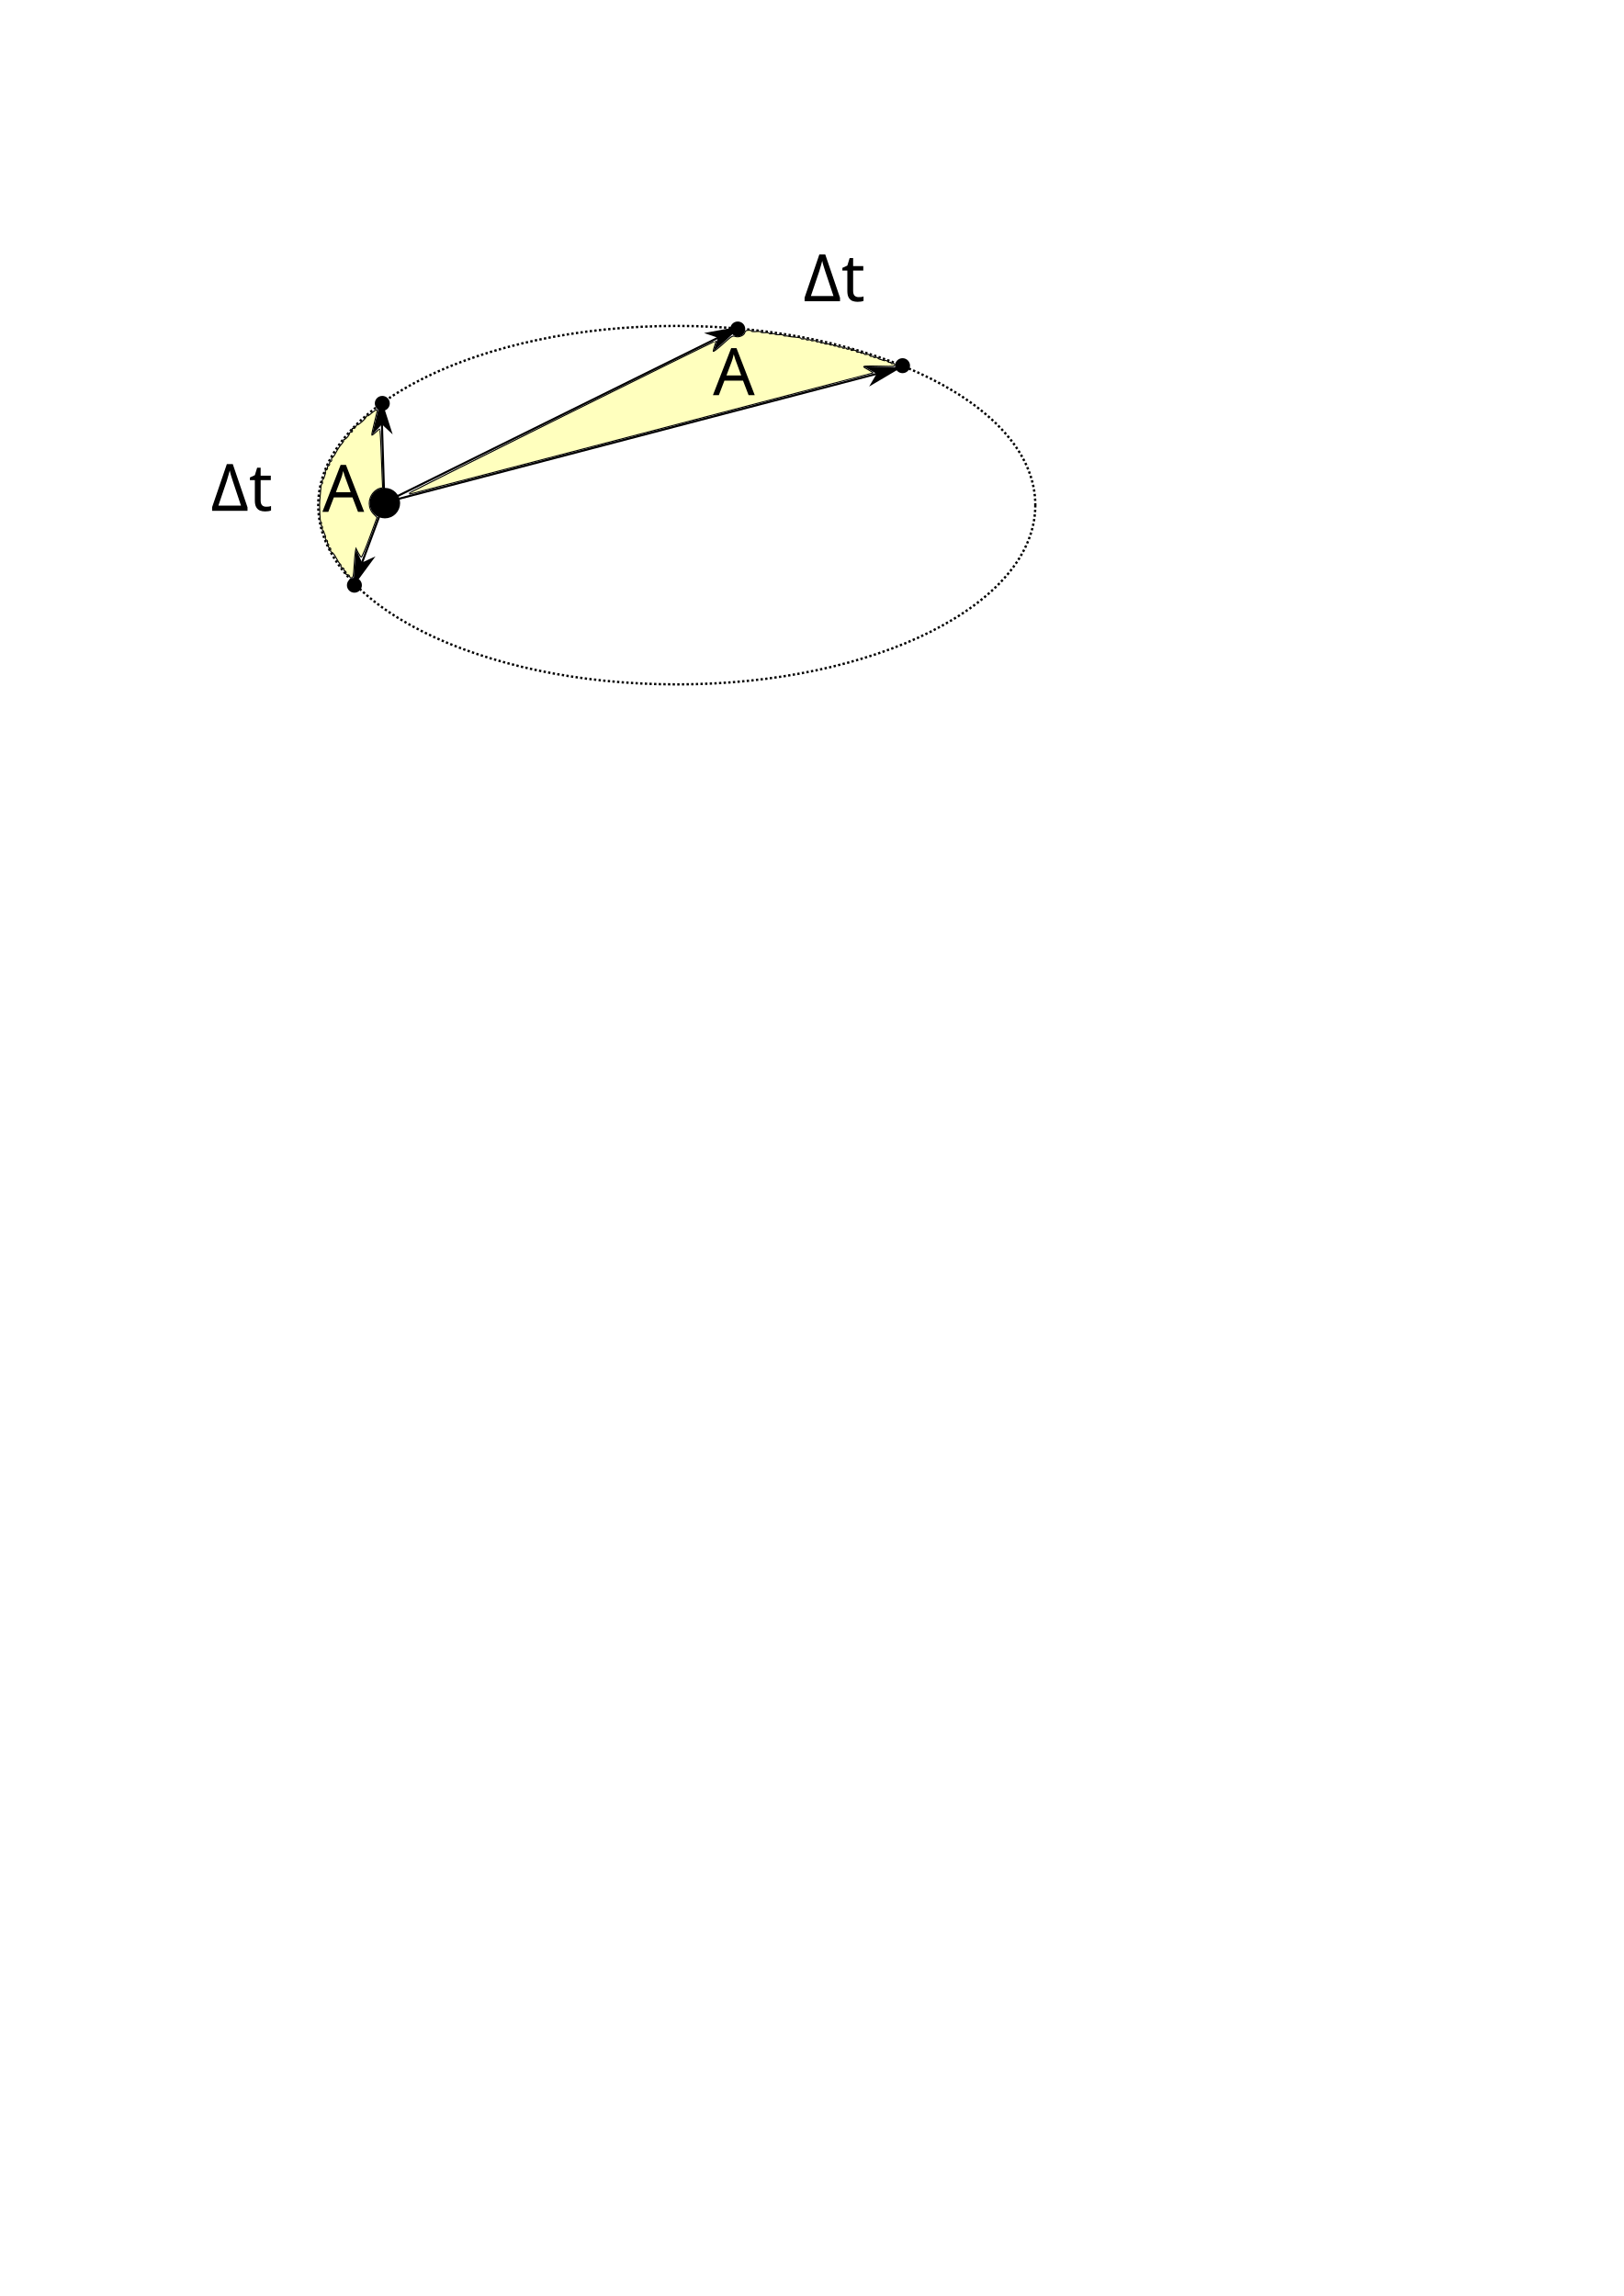
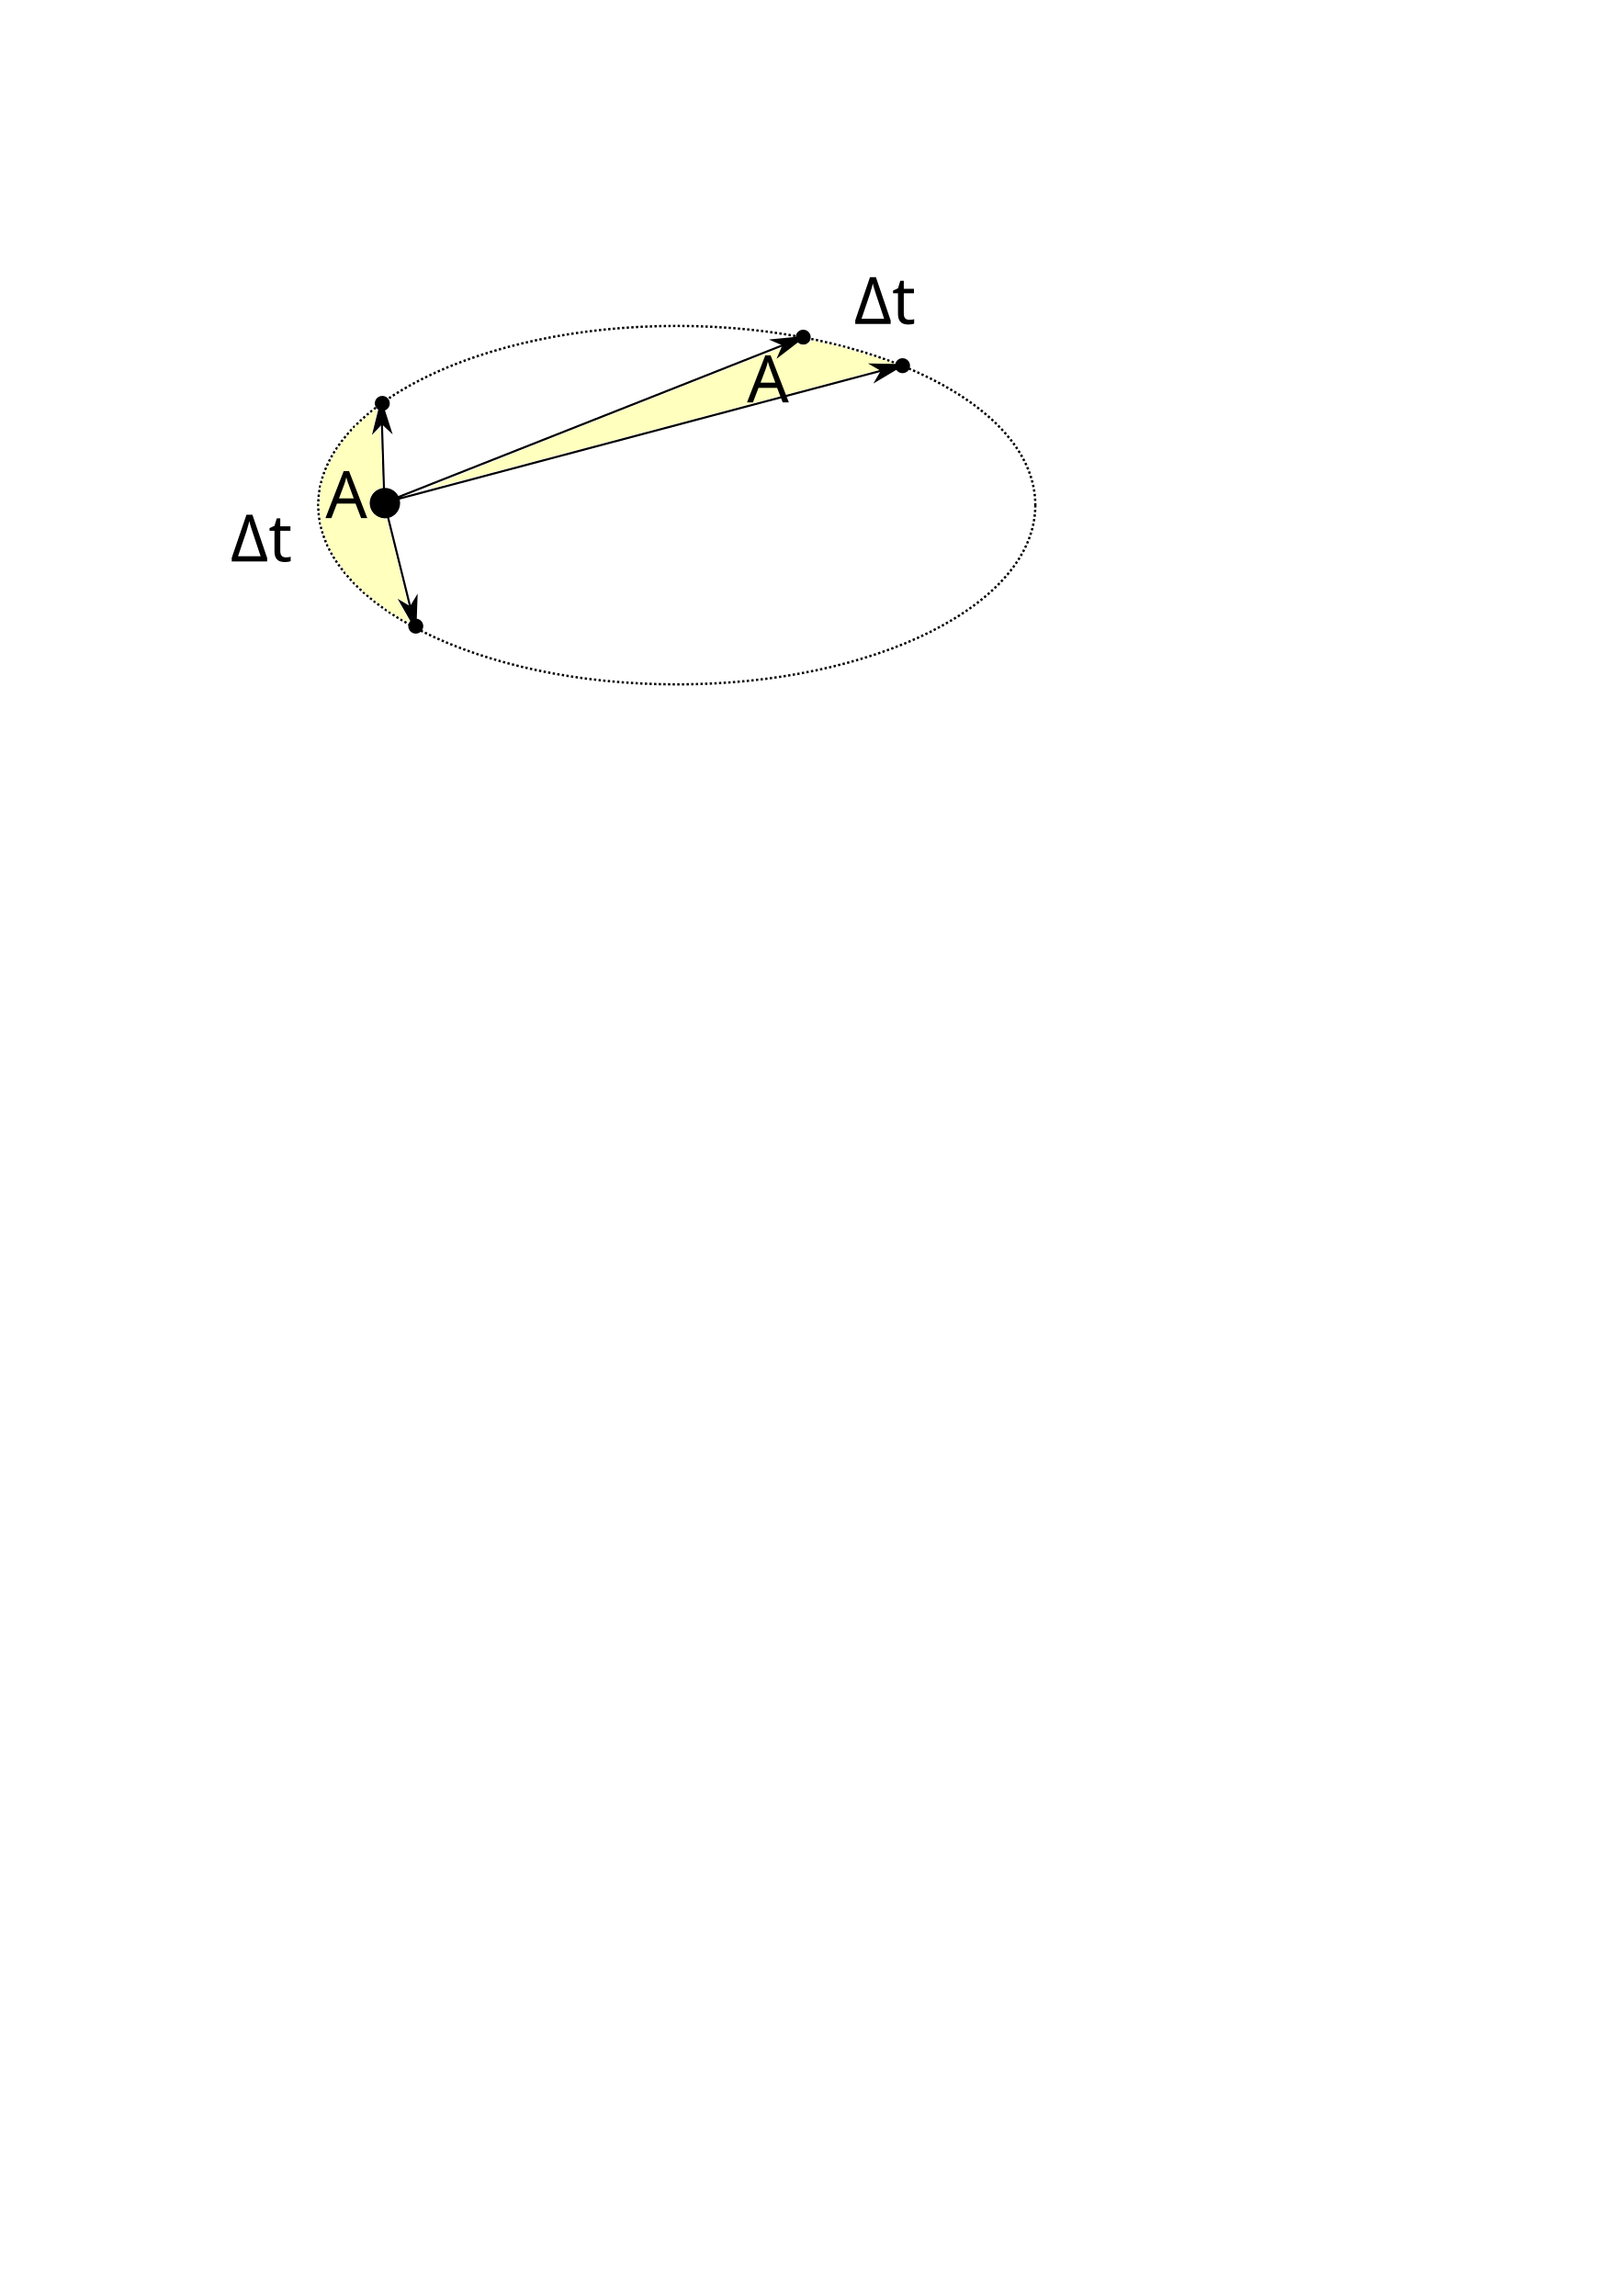
<svg xmlns="http://www.w3.org/2000/svg" width="210mm" height="297mm" viewBox="0 0 210 297" version="1.1" id="svg8">
  <defs id="defs2">
+     <marker style="overflow:visible" id="marker2284" refX="0.0" refY="0.0" orient="auto">
+       <path transform="scale(0.8) translate(12.5,0)" style="fill-rule:evenodd;stroke:#000000;stroke-width:1pt;stroke-opacity:1;fill:#000000;fill-opacity:1" d="M 0.0,0.0 L 5.0,-5.0 L -12.5,0.0 L 5.0,5.0 L 0.0,0.0 z " id="path2282" />
+     </marker>
+     <marker orient="auto" refY="0.0" refX="0.0" id="marker2220" style="overflow:visible;">
+       <path id="path2218" d="M 0.0,0.0 L 5.0,-5.0 L -12.5,0.0 L 5.0,5.0 L 0.0,0.0 z " style="fill-rule:evenodd;stroke:#000000;stroke-width:1pt;stroke-opacity:1;fill:#000000;fill-opacity:1" transform="scale(0.8) rotate(180) translate(12.5,0)" />
+     </marker>
    <marker orient="auto" refY="0.0" refX="0.0" id="marker4656" style="overflow:visible;">
-       <path id="path4654" d="M 0.0,0.0 L 5.0,-5.0 L -12.5,0.0 L 5.0,5.0 L 0.0,0.0 z " style="fill-rule:evenodd;stroke:#000000;stroke-width:1pt;stroke-opacity:1;fill:#000000;fill-opacity:1" transform="scale(0.8) rotate(180) translate(12.5,0)" />
+       <path id="path4654" d="M 0.0,0.0 L 5.0,-5.0 L -12.5,0.0 L 5.0,5.0 L 0.0,0.0 z " style="fill-rule:evenodd;stroke:none;stroke-width:1pt;stroke-opacity:1;fill:#ffffbe;fill-opacity:1" transform="scale(0.8) rotate(180) translate(12.5,0)" />
    </marker>
    <marker orient="auto" refY="0.0" refX="0.0" id="marker4590" style="overflow:visible;">
-       <path id="path4588" d="M 0.0,0.0 L 5.0,-5.0 L -12.5,0.0 L 5.0,5.0 L 0.0,0.0 z " style="fill-rule:evenodd;stroke:#000000;stroke-width:1pt;stroke-opacity:1;fill:#000000;fill-opacity:1" transform="scale(0.8) rotate(180) translate(12.5,0)" />
+       <path id="path4588" d="M 0.0,0.0 L 5.0,-5.0 L -12.5,0.0 L 5.0,5.0 L 0.0,0.0 z " style="fill-rule:evenodd;stroke:none;stroke-width:1pt;stroke-opacity:1;fill:#ffffbe;fill-opacity:1" transform="scale(0.8) rotate(180) translate(12.5,0)" />
    </marker>
    <marker style="overflow:visible;" id="marker5747" refX="0.0" refY="0.0" orient="auto">
      <path transform="scale(0.8) rotate(180) translate(12.5,0)" style="fill-rule:evenodd;stroke:#000000;stroke-width:1pt;stroke-opacity:1;fill:#000000;fill-opacity:1" d="M 0.0,0.0 L 5.0,-5.0 L -12.5,0.0 L 5.0,5.0 L 0.0,0.0 z " id="path5745" />
-     </marker>
-     <marker orient="auto" refY="0.0" refX="0.0" id="marker5657" style="overflow:visible;">
-       <path id="path5655" d="M 0.0,0.0 L 5.0,-5.0 L -12.5,0.0 L 5.0,5.0 L 0.0,0.0 z " style="fill-rule:evenodd;stroke:#000000;stroke-width:1pt;stroke-opacity:1;fill:#000000;fill-opacity:1" transform="scale(0.8) rotate(180) translate(12.5,0)" />
-     </marker>
-     <marker style="overflow:visible;" id="marker1682" refX="0.0" refY="0.0" orient="auto">
-       <path transform="scale(0.8) rotate(180) translate(12.5,0)" style="fill-rule:evenodd;stroke:#000000;stroke-width:1pt;stroke-opacity:1;fill:#000000;fill-opacity:1" d="M 0.0,0.0 L 5.0,-5.0 L -12.5,0.0 L 5.0,5.0 L 0.0,0.0 z " id="path1680" />
    </marker>
    <marker orient="auto" refY="0.0" refX="0.0" id="Arrow1Lstart" style="overflow:visible">
      <path id="path884" d="M 0.0,0.0 L 5.0,-5.0 L -12.5,0.0 L 5.0,5.0 L 0.0,0.0 z " style="fill-rule:evenodd;stroke:#000000;stroke-width:1pt;stroke-opacity:1;fill:#000000;fill-opacity:1" transform="scale(0.8) translate(12.5,0)" />
    </marker>
    <marker style="overflow:visible;" id="marker1592" refX="0.0" refY="0.0" orient="auto">
      <path transform="scale(0.8) rotate(180) translate(12.5,0)" style="fill-rule:evenodd;stroke:#000000;stroke-width:1pt;stroke-opacity:1;fill:#000000;fill-opacity:1" d="M 0.0,0.0 L 5.0,-5.0 L -12.5,0.0 L 5.0,5.0 L 0.0,0.0 z " id="path1590" />
    </marker>
    <marker style="overflow:visible" id="marker1682-5" refX="0" refY="0" orient="auto">
      <path transform="matrix(-0.8,0,0,-0.8,-10,0)" style="fill:#000000;fill-opacity:1;fill-rule:evenodd;stroke:#000000;stroke-width:1pt;stroke-opacity:1" d="M 0,0 5,-5 -12.5,0 5,5 Z" id="path1680-3" />
    </marker>
  </defs>
  <g id="layer1">
    <g id="g4771">
      <ellipse ry="23.186" rx="46.371" cy="65.344" cx="87.531" id="path815" style="fill:none;fill-opacity:1;stroke:#000000;stroke-width:0.3;stroke-miterlimit:4;stroke-dasharray:0.3, 0.3;stroke-dashoffset:0;stroke-opacity:1" />
      <circle r="1.67" cy="65.082" cx="49.779" id="path817" style="fill:#000000;fill-opacity:1;stroke:#000000;stroke-width:0.6;stroke-miterlimit:4;stroke-dasharray:none;stroke-opacity:1" />
      <circle r="0.821" cy="47.303" cx="116.73" id="path817-6-7" style="fill:#000000;fill-opacity:1;stroke:#000000;stroke-width:0.295;stroke-miterlimit:4;stroke-dasharray:none;stroke-opacity:1" />
-       <path id="path947" d="M 49.712,65.01 116.129,47.638" style="fill:none;stroke:#000000;stroke-width:0.265;stroke-linecap:butt;stroke-linejoin:miter;stroke-opacity:1;stroke-miterlimit:4;stroke-dasharray:none;marker-end:url(#marker1682)" />
-       <circle r="0.821" cy="42.559" cx="95.415" id="path817-6-7-3" style="fill:#000000;fill-opacity:1;stroke:#000000;stroke-width:0.295;stroke-miterlimit:4;stroke-dasharray:none;stroke-opacity:1" />
+       <circle cy="43.618" cx="103.882" id="path817-6-7-3" style="fill:#000000;fill-opacity:1;stroke:#000000;stroke-width:0.295;stroke-miterlimit:4;stroke-dasharray:none;stroke-opacity:1" r="0.821" />
      <circle r="0.821" cy="52.181" cx="49.445" id="path817-6-7-3-6" style="fill:#000000;fill-opacity:1;stroke:#000000;stroke-width:0.295;stroke-miterlimit:4;stroke-dasharray:none;stroke-opacity:1" />
-       <circle r="0.821" cy="75.701" cx="45.837" id="path817-6-7-3-7" style="fill:#000000;fill-opacity:1;stroke:#000000;stroke-width:0.295;stroke-miterlimit:4;stroke-dasharray:none;stroke-opacity:1" />
-       <path id="path5627" d="M 49.311,52.047 49.712,65.01 45.837,75.434" style="fill:none;stroke:#000000;stroke-width:0.265;stroke-linecap:butt;stroke-linejoin:miter;stroke-opacity:1;stroke-miterlimit:4;stroke-dasharray:none;marker-start:url(#Arrow1Lstart);marker-end:url(#marker5747)" />
-       <path id="path5725" d="M 49.712,65.01 95.415,42.426" style="fill:none;stroke:#000000;stroke-width:0.265px;stroke-linecap:butt;stroke-linejoin:miter;stroke-opacity:1;marker-end:url(#marker5657)" />
-       <path transform="scale(0.2645833)" id="path5837" d="m 200.26,240.997 c 0.161,-0.484 149.9,-74.843 149.9,-74.439 0,0.075 -0.341,1.103 -0.758,2.284 -0.417,1.181 -0.758,2.482 -0.758,2.891 0,0.409 2.102,-1.17 4.672,-3.508 4.312,-3.923 4.775,-4.213 6.014,-3.756 1.741,0.642 4.378,-0.401 4.75,-1.878 0.195,-0.772 0.688,-1.088 1.761,-1.126 0.82,-0.03 1.491,0.145 1.491,0.389 0,0.243 1.023,0.347 2.273,0.23 1.25,-0.117 2.273,-0.008 2.273,0.242 0,0.25 0.909,0.382 2.02,0.294 1.111,-0.088 2.02,0.053 2.02,0.312 0,0.26 0.574,0.363 1.275,0.228 0.701,-0.134 1.388,-0.06 1.527,0.165 0.139,0.225 1.156,0.358 2.261,0.297 1.104,-0.062 2.008,0.079 2.008,0.313 0,0.234 0.398,0.384 0.884,0.335 0.486,-0.049 0.998,-0.034 1.136,0.033 0.399,0.195 2.605,0.49 4.672,0.626 1.042,0.068 1.894,0.321 1.894,0.562 1.8e-4,0.241 0.569,0.329 1.263,0.196 0.694,-0.133 1.263,-0.019 1.263,0.253 0,0.272 0.454,0.375 1.01,0.23 0.555,-0.145 1.143,-0.049 1.305,0.214 0.163,0.263 0.712,0.346 1.221,0.185 0.509,-0.161 1.081,-0.042 1.271,0.266 0.19,0.308 0.657,0.441 1.036,0.295 0.38,-0.146 0.834,-0.032 1.01,0.253 0.176,0.285 0.63,0.398 1.01,0.253 0.38,-0.146 0.837,-0.028 1.016,0.262 0.179,0.29 0.754,0.415 1.278,0.278 0.524,-0.137 1.089,-0.028 1.257,0.243 0.167,0.271 0.615,0.373 0.994,0.227 0.38,-0.146 0.834,-0.032 1.01,0.253 0.176,0.285 0.63,0.398 1.01,0.253 0.38,-0.146 0.837,-0.028 1.016,0.262 0.179,0.29 0.755,0.415 1.279,0.278 0.524,-0.137 0.953,-0.017 0.953,0.267 0,0.284 0.455,0.398 1.01,0.253 0.556,-0.145 1.01,-0.034 1.01,0.248 0,0.299 0.544,0.376 1.305,0.185 0.937,-0.235 1.201,-0.159 0.935,0.271 -0.261,0.423 0.016,0.525 0.943,0.348 0.863,-0.165 1.409,9.5e-4 1.595,0.484 0.155,0.404 0.614,0.608 1.019,0.452 0.405,-0.156 0.881,-0.05 1.057,0.235 0.176,0.285 0.638,0.395 1.026,0.246 0.389,-0.149 0.707,-0.025 0.707,0.277 0,0.309 0.539,0.445 1.237,0.312 0.789,-0.151 1.34,0.03 1.519,0.499 0.155,0.404 0.621,0.605 1.035,0.446 0.414,-0.159 0.753,-0.042 0.753,0.259 0,0.301 0.444,0.432 0.986,0.29 0.542,-0.142 1.058,-0.042 1.146,0.221 0.088,0.263 0.496,0.546 0.908,0.628 0.412,0.082 1.156,0.325 1.654,0.54 0.498,0.215 1.037,0.26 1.197,0.1 0.16,-0.16 0.623,0.041 1.029,0.447 0.406,0.406 0.947,0.609 1.203,0.451 0.255,-0.158 0.464,-0.02 0.464,0.307 0,0.338 0.42,0.484 0.975,0.339 0.687,-0.18 0.956,-0.007 0.911,0.584 -0.056,0.746 -0.791,0.818 -6.657,0.648 -3.626,-0.105 -7.162,-0.108 -7.856,-0.007 -1.131,0.165 -0.986,0.337 1.391,1.65 1.46,0.806 2.58,1.54 2.489,1.631 -0.171,0.171 -225.948,59.271 -226.431,59.271 -0.15,0 -0.187,-0.259 -0.081,-0.576 z" style="fill:#ffffbe;fill-opacity:1;stroke:#000000;stroke-width:0.506;stroke-miterlimit:4;stroke-dasharray:none;stroke-dashoffset:0;stroke-opacity:1" />
-       <text id="text5833" y="51.112" x="92.208" style="font-style:normal;font-weight:normal;font-size:8.467px;line-height:1.25;font-family:sans-serif;letter-spacing:0px;word-spacing:0px;fill:#000000;fill-opacity:1;stroke:none;stroke-width:0.265" xml:space="preserve">
-         <tspan style="stroke-width:0.265" y="51.112" x="92.208" id="tspan5831">A</tspan>
+       <circle r="0.821" cy="80.993" cx="53.774" id="path817-6-7-3-7" style="fill:#000000;fill-opacity:1;stroke:#000000;stroke-width:0.295;stroke-miterlimit:4;stroke-dasharray:none;stroke-opacity:1" />
+       <path id="path5627" d="m 49.311,52.047 0.401,12.963 4.009,16.17" style="fill:none;stroke:#000000;stroke-width:0.265;stroke-linecap:butt;stroke-linejoin:miter;stroke-miterlimit:4;stroke-dasharray:none;stroke-opacity:1;marker-start:url(#Arrow1Lstart);marker-end:url(#marker5747)" />
+       <text id="text4732" y="72.627" x="29.801" style="font-style:normal;font-weight:normal;font-size:10.583px;line-height:1.25;font-family:sans-serif;letter-spacing:0px;word-spacing:0px;fill:#000000;fill-opacity:1;stroke:none;stroke-width:0.265" xml:space="preserve">
+         <tspan style="font-size:8.467px;stroke-width:0.265" y="72.627" x="29.801" id="tspan4730">Δt</tspan>
      </text>
-       <path transform="scale(0.2645833)" id="path5839" d="m 170.858,281.726 c 0,-0.417 -0.447,-0.758 -0.994,-0.758 -0.674,0 -0.901,-0.243 -0.705,-0.753 0.165,-0.43 -0.058,-0.886 -0.518,-1.063 -0.444,-0.17 -0.672,-0.528 -0.507,-0.796 0.165,-0.267 -0.174,-0.61 -0.755,-0.762 -0.58,-0.152 -0.909,-0.512 -0.731,-0.8 0.178,-0.288 0.002,-0.774 -0.392,-1.079 -0.394,-0.305 -1.281,-1.664 -1.971,-3.019 -0.69,-1.355 -1.626,-2.568 -2.08,-2.695 -0.526,-0.147 -0.733,-0.581 -0.572,-1.197 0.167,-0.64 -0.007,-0.967 -0.516,-0.967 -0.521,0 -0.684,-0.327 -0.505,-1.01 0.145,-0.556 0.018,-1.01 -0.284,-1.01 -0.301,0 -0.418,-0.339 -0.259,-0.753 0.162,-0.423 -0.052,-0.884 -0.489,-1.052 -0.428,-0.164 -0.659,-0.61 -0.513,-0.99 0.146,-0.38 0.081,-0.987 -0.144,-1.347 -0.225,-0.361 -0.46,-0.992 -0.522,-1.404 -0.062,-0.412 -0.329,-0.82 -0.592,-0.908 -0.263,-0.088 -0.363,-0.603 -0.221,-1.146 0.142,-0.542 0.025,-0.986 -0.259,-0.986 -0.284,0 -0.398,-0.455 -0.253,-1.01 0.145,-0.556 0.067,-1.01 -0.174,-1.01 -0.379,-2e-5 -0.576,-2.402 -0.681,-8.334 -0.015,-0.833 0.101,-2.652 0.258,-4.041 0.156,-1.389 0.331,-3.378 0.387,-4.419 0.057,-1.042 0.3,-1.894 0.541,-1.894 0.241,-2.2e-4 0.322,-0.444 0.18,-0.986 -0.142,-0.542 -0.042,-1.058 0.221,-1.146 0.263,-0.088 0.546,-0.496 0.628,-0.908 0.082,-0.412 0.317,-1.135 0.522,-1.608 0.205,-0.473 0.241,-1.074 0.079,-1.336 -0.162,-0.262 0.069,-0.616 0.513,-0.786 0.444,-0.17 0.684,-0.63 0.534,-1.021 -0.15,-0.391 0.077,-0.846 0.505,-1.01 0.428,-0.164 0.655,-0.619 0.505,-1.01 -0.15,-0.391 0.077,-0.846 0.505,-1.01 0.428,-0.164 0.655,-0.619 0.505,-1.01 -0.15,-0.391 0.004,-0.818 0.344,-0.948 0.339,-0.13 1.177,-1.331 1.862,-2.669 0.685,-1.338 1.86,-3.108 2.611,-3.932 0.751,-0.825 1.249,-1.688 1.107,-1.918 -0.142,-0.23 0.002,-0.418 0.322,-0.418 0.716,0 2.47,-2.043 2.493,-2.904 0.009,-0.347 0.384,-0.631 0.833,-0.631 0.578,0 0.736,-0.306 0.542,-1.05 -0.203,-0.777 -0.082,-0.976 0.466,-0.766 0.454,0.174 0.889,-0.118 1.125,-0.755 0.211,-0.572 0.564,-0.999 0.782,-0.949 0.663,0.15 4.35,-3.175 4.35,-3.923 0,-0.384 0.188,-0.581 0.418,-0.439 0.23,0.142 1.118,-0.38 1.972,-1.16 1.615,-1.475 3.173,-2.302 3.154,-1.675 -0.006,0.2 -0.676,2.97 -1.489,6.156 -0.813,3.186 -1.372,5.898 -1.244,6.026 0.128,0.128 0.979,-0.49 1.891,-1.374 0.912,-0.884 1.793,-1.607 1.959,-1.607 0.166,0 0.438,3.807 0.606,8.46 0.168,4.653 0.425,11.111 0.571,14.352 l 0.265,5.892 -1.506,0.331 c -0.828,0.182 -2.186,1.105 -3.017,2.052 -2.754,3.137 -2.694,7.648 0.139,10.481 l 1.652,1.652 -3.604,9.739 c -1.982,5.356 -3.816,9.714 -4.076,9.684 -0.259,-0.03 -0.955,-1.001 -1.545,-2.159 l -1.073,-2.104 -0.296,1.493 c -0.163,0.821 -0.447,4.05 -0.633,7.175 -0.303,5.095 -0.435,5.682 -1.283,5.682 -0.52,0 -0.945,-0.341 -0.945,-0.758 z" style="fill:#ffffbe;fill-opacity:1;stroke:#000000;stroke-width:0.506;stroke-miterlimit:4;stroke-dasharray:none;stroke-dashoffset:0;stroke-opacity:1" />
-       <text id="text5829" y="66.213" x="41.694" style="font-style:normal;font-weight:normal;font-size:8.467px;line-height:1.25;font-family:sans-serif;letter-spacing:0px;word-spacing:0px;fill:#000000;fill-opacity:1;stroke:none;stroke-width:0.265" xml:space="preserve">
-         <tspan style="stroke-width:0.265" y="66.213" x="41.694" id="tspan5827">A</tspan>
+       <text id="text4732-3" y="41.904" x="110.44" style="font-style:normal;font-weight:normal;font-size:10.583px;line-height:1.25;font-family:sans-serif;letter-spacing:0px;word-spacing:0px;fill:#000000;fill-opacity:1;stroke:none;stroke-width:0.265" xml:space="preserve">
+         <tspan style="font-size:8.467px;stroke-width:0.265" y="41.904" x="110.44" id="tspan4730-6">Δt</tspan>
      </text>
-       <text id="text4732" y="66.079" x="27.261" style="font-style:normal;font-weight:normal;font-size:10.583px;line-height:1.25;font-family:sans-serif;letter-spacing:0px;word-spacing:0px;fill:#000000;fill-opacity:1;stroke:none;stroke-width:0.265" xml:space="preserve">
-         <tspan style="font-size:8.467px;stroke-width:0.265" y="66.079" x="27.261" id="tspan4730">Δt</tspan>
+       <path style="stroke-width:0.506;stroke-miterlimit:4;stroke-dasharray:none;fill:#ffffbe;fill-opacity:1;marker-start:" d="m 209.951,238.289 c 0.102,-0.306 40.407,-16.452 89.567,-35.879 86.882,-34.335 89.419,-35.301 90.722,-34.546 1.802,1.043 3.76,0.979 4.9,-0.161 1.15,-1.15 3.609,-1.855 3.609,-1.034 0,0.325 0.438,0.459 1.01,0.309 0.556,-0.145 1.01,-0.032 1.01,0.253 0,0.284 0.455,0.398 1.01,0.253 0.556,-0.145 1.01,-0.034 1.01,0.248 0,0.295 0.537,0.378 1.263,0.196 0.792,-0.199 1.263,-0.103 1.263,0.257 0,0.325 0.438,0.459 1.01,0.309 0.556,-0.145 1.01,-0.032 1.01,0.253 0,0.284 0.455,0.398 1.01,0.253 0.556,-0.145 1.01,-0.034 1.01,0.248 0,0.295 0.537,0.378 1.263,0.196 0.792,-0.199 1.263,-0.103 1.263,0.257 0,0.32 0.435,0.46 0.986,0.316 0.542,-0.142 1.058,-0.042 1.146,0.221 0.088,0.263 0.496,0.53 0.908,0.592 0.412,0.062 1.012,0.278 1.334,0.479 0.322,0.201 0.947,0.228 1.389,0.058 0.465,-0.178 0.803,-0.048 0.803,0.31 0,0.369 0.406,0.512 1.01,0.354 0.556,-0.145 1.01,-0.032 1.01,0.253 0,0.284 0.444,0.401 0.986,0.259 0.542,-0.142 1.058,-0.042 1.146,0.221 0.088,0.263 0.496,0.546 0.908,0.628 0.412,0.082 1.135,0.317 1.608,0.522 0.473,0.205 1.098,0.226 1.389,0.046 0.291,-0.18 0.529,-0.06 0.529,0.267 0,0.339 0.42,0.484 0.978,0.338 0.587,-0.154 1.093,0.046 1.267,0.499 0.16,0.418 0.625,0.625 1.043,0.465 0.414,-0.159 0.753,-0.044 0.753,0.255 0,0.333 0.507,0.417 1.305,0.216 0.846,-0.212 1.191,-0.143 0.98,0.198 -0.315,0.509 0.33,0.732 1.629,0.563 0.347,-0.045 0.631,0.155 0.631,0.445 0,0.29 0.341,0.527 0.758,0.527 1.709,0 0.583,1.032 -1.894,1.735 -6.719,1.909 -223.679,59.379 -224.165,59.379 -0.303,0 -0.468,-0.25 -0.366,-0.556 z" id="path2186" transform="scale(0.2645833)" />
+       <text id="text5833" y="52.047" x="96.618" style="font-style:normal;font-weight:normal;font-size:8.467px;line-height:1.25;font-family:sans-serif;letter-spacing:0px;word-spacing:0px;fill:#000000;fill-opacity:1;stroke:none;stroke-width:0.265" xml:space="preserve">
+         <tspan style="stroke-width:0.265" y="52.047" x="96.618" id="tspan5831">A</tspan>
      </text>
-       <text id="text4732-3" y="38.964" x="103.892" style="font-style:normal;font-weight:normal;font-size:10.583px;line-height:1.25;font-family:sans-serif;letter-spacing:0px;word-spacing:0px;fill:#000000;fill-opacity:1;stroke:none;stroke-width:0.265" xml:space="preserve">
-         <tspan style="font-size:8.467px;stroke-width:0.265" y="38.964" x="103.892" id="tspan4730-6">Δt</tspan>
+       <path style="fill:none;stroke:#000000;stroke-width:0.265px;stroke-linecap:butt;stroke-linejoin:miter;stroke-opacity:1;marker-start:url(#marker2284);marker-end:url(#marker2220)" d="M 103.834,43.628 49.712,65.01 116.663,47.237" id="path2178" />
+       <path style="fill:#ffffbe;fill-opacity:1;stroke-width:0.506;stroke-miterlimit:4;stroke-dasharray:none" d="m 198.791,303.663 c -0.183,-0.297 -0.633,-0.425 -0.998,-0.284 -0.366,0.14 -0.799,-0.095 -0.963,-0.523 -0.168,-0.437 -0.629,-0.651 -1.052,-0.489 -0.457,0.175 -0.753,-0.003 -0.753,-0.453 0,-0.412 -0.462,-0.742 -1.04,-0.742 -0.572,0 -0.899,-0.227 -0.728,-0.505 0.304,-0.492 -0.359,-0.71 -1.649,-0.541 -0.352,0.046 -0.579,-0.211 -0.505,-0.572 0.082,-0.399 -0.288,-0.612 -0.943,-0.545 -0.694,0.071 -1.054,-0.16 -1.01,-0.65 0.037,-0.418 -0.614,-1.149 -1.448,-1.625 -0.833,-0.476 -1.703,-1.159 -1.932,-1.519 -0.229,-0.359 -0.83,-0.522 -1.336,-0.362 -0.668,0.212 -0.899,0.045 -0.846,-0.609 0.048,-0.594 -0.225,-0.851 -0.803,-0.754 -0.609,0.102 -0.785,-0.091 -0.577,-0.631 0.268,-0.699 -0.29,-1.021 -1.451,-0.838 -0.208,0.033 -0.379,-0.308 -0.379,-0.757 0,-0.571 -0.307,-0.736 -1.022,-0.549 -0.753,0.197 -0.986,0.046 -0.884,-0.572 0.09,-0.546 -0.183,-0.813 -0.78,-0.764 -0.622,0.051 -0.825,-0.168 -0.629,-0.678 0.181,-0.472 -0.072,-0.848 -0.676,-1.007 -0.531,-0.139 -1.079,-0.687 -1.218,-1.218 -0.158,-0.604 -0.534,-0.857 -1.007,-0.676 -0.51,0.196 -0.73,-0.007 -0.678,-0.629 0.051,-0.612 -0.216,-0.87 -0.8,-0.772 -0.607,0.102 -0.785,-0.091 -0.579,-0.627 0.174,-0.453 -0.039,-0.903 -0.513,-1.084 -0.446,-0.171 -0.81,-0.654 -0.81,-1.073 0,-0.51 -0.33,-0.676 -0.995,-0.502 -0.782,0.204 -0.971,0.028 -0.884,-0.825 0.071,-0.692 -0.14,-1.032 -0.582,-0.938 -0.456,0.097 -0.585,-0.136 -0.377,-0.678 0.215,-0.559 -0.007,-0.91 -0.69,-1.088 -0.554,-0.145 -0.861,-0.499 -0.683,-0.787 0.178,-0.288 -0.009,-0.774 -0.416,-1.079 -0.407,-0.305 -0.895,-0.967 -1.084,-1.471 -0.202,-0.538 -0.589,-0.764 -0.938,-0.548 -0.404,0.25 -0.489,0.092 -0.265,-0.492 0.207,-0.54 0.041,-0.971 -0.448,-1.158 -0.429,-0.165 -0.651,-0.63 -0.494,-1.038 0.174,-0.453 -0.085,-0.836 -0.67,-0.989 -0.646,-0.169 -0.872,-0.561 -0.701,-1.216 0.167,-0.64 -0.007,-0.967 -0.516,-0.967 -0.521,0 -0.684,-0.327 -0.505,-1.01 0.145,-0.556 0.018,-1.01 -0.284,-1.01 -0.301,0 -0.418,-0.339 -0.259,-0.753 0.16,-0.418 -0.047,-0.882 -0.465,-1.043 -0.453,-0.174 -0.652,-0.68 -0.499,-1.267 0.15,-0.573 9e-5,-0.978 -0.362,-0.978 -0.34,0 -0.488,-0.339 -0.329,-0.754 0.159,-0.415 -0.009,-1.033 -0.375,-1.374 -0.365,-0.341 -0.558,-1.025 -0.429,-1.519 0.129,-0.494 0.038,-0.899 -0.203,-0.899 -0.241,-2.2e-4 -0.493,-0.966 -0.56,-2.147 -0.188,-3.306 -0.496,-6.678 -0.622,-6.818 -0.063,-0.069 -0.114,-0.694 -0.114,-1.389 0,-0.694 0.051,-1.32 0.114,-1.389 0.127,-0.14 0.435,-3.512 0.622,-6.818 0.067,-1.18 0.319,-2.146 0.56,-2.147 0.241,-2.2e-4 0.332,-0.405 0.203,-0.899 -0.129,-0.494 0.064,-1.178 0.429,-1.519 0.365,-0.341 0.534,-0.959 0.375,-1.374 -0.159,-0.415 -0.012,-0.754 0.329,-0.754 0.362,0 0.512,-0.404 0.362,-0.978 -0.154,-0.587 0.046,-1.093 0.499,-1.267 0.415,-0.159 0.631,-0.61 0.481,-1.001 -0.15,-0.391 0.077,-0.846 0.505,-1.01 0.428,-0.164 0.655,-0.619 0.505,-1.01 -0.15,-0.391 0.077,-0.846 0.505,-1.01 0.428,-0.164 0.655,-0.619 0.505,-1.01 -0.15,-0.391 0.077,-0.846 0.505,-1.01 0.437,-0.168 0.651,-0.629 0.489,-1.052 -0.164,-0.426 -0.008,-0.753 0.358,-0.753 0.356,0 0.956,-0.786 1.333,-1.747 0.377,-0.961 1.011,-1.872 1.409,-2.025 0.398,-0.153 0.603,-0.594 0.454,-0.981 -0.162,-0.423 0.14,-0.811 0.756,-0.972 0.564,-0.148 0.876,-0.511 0.693,-0.807 -0.183,-0.296 0.021,-0.539 0.454,-0.539 0.709,0 1.013,-0.589 0.847,-1.641 -0.033,-0.208 0.308,-0.379 0.757,-0.379 0.573,0 0.736,-0.307 0.547,-1.031 -0.224,-0.856 -0.092,-0.975 0.773,-0.7 0.877,0.278 0.997,0.159 0.76,-0.749 -0.212,-0.812 -0.074,-1.045 0.557,-0.941 0.546,0.09 0.813,-0.183 0.764,-0.78 -0.047,-0.573 0.176,-0.822 0.594,-0.661 0.752,0.288 1.93,-0.854 1.413,-1.371 -0.183,-0.183 0.184,-0.332 0.816,-0.332 0.849,0 1.067,-0.212 0.836,-0.814 -0.226,-0.589 -0.096,-0.731 0.47,-0.513 0.514,0.197 0.926,-0.087 1.2,-0.828 0.23,-0.62 0.505,-1.029 0.612,-0.907 0.404,0.458 3.013,-1.661 2.783,-2.26 -0.155,-0.403 0.197,-0.602 0.984,-0.557 0.674,0.039 1.22,0.298 1.214,0.576 -0.006,0.278 -0.663,3.062 -1.46,6.187 -0.797,3.125 -1.289,5.682 -1.094,5.682 0.196,0 1.009,-0.682 1.807,-1.515 0.798,-0.833 1.615,-1.515 1.815,-1.515 0.441,0 0.836,6.133 1.22,18.958 l 0.288,9.614 -1.787,0.646 c -0.983,0.355 -2.337,1.37 -3.008,2.255 -3.522,4.641 -1.233,10.735 4.586,12.213 l 2.404,0.61 4.664,18.637 c 2.565,10.25 4.816,19.526 5.002,20.613 l 0.337,1.976 -2.371,-1.389 c -1.304,-0.764 -2.454,-1.306 -2.556,-1.205 -0.102,0.102 1.158,2.451 2.798,5.222 1.641,2.77 2.992,5.321 3.002,5.668 0.023,0.772 -0.807,0.832 -1.265,0.092 z" id="path1378" transform="scale(0.2645833)" />
+       <text id="text5829" y="67.015" x="42.095" style="font-style:normal;font-weight:normal;font-size:8.467px;line-height:1.25;font-family:sans-serif;letter-spacing:0px;word-spacing:0px;fill:#000000;fill-opacity:1;stroke:none;stroke-width:0.265" xml:space="preserve">
+         <tspan style="stroke-width:0.265" y="67.015" x="42.095" id="tspan5827">A</tspan>
      </text>
    </g>
  </g>
</svg>
